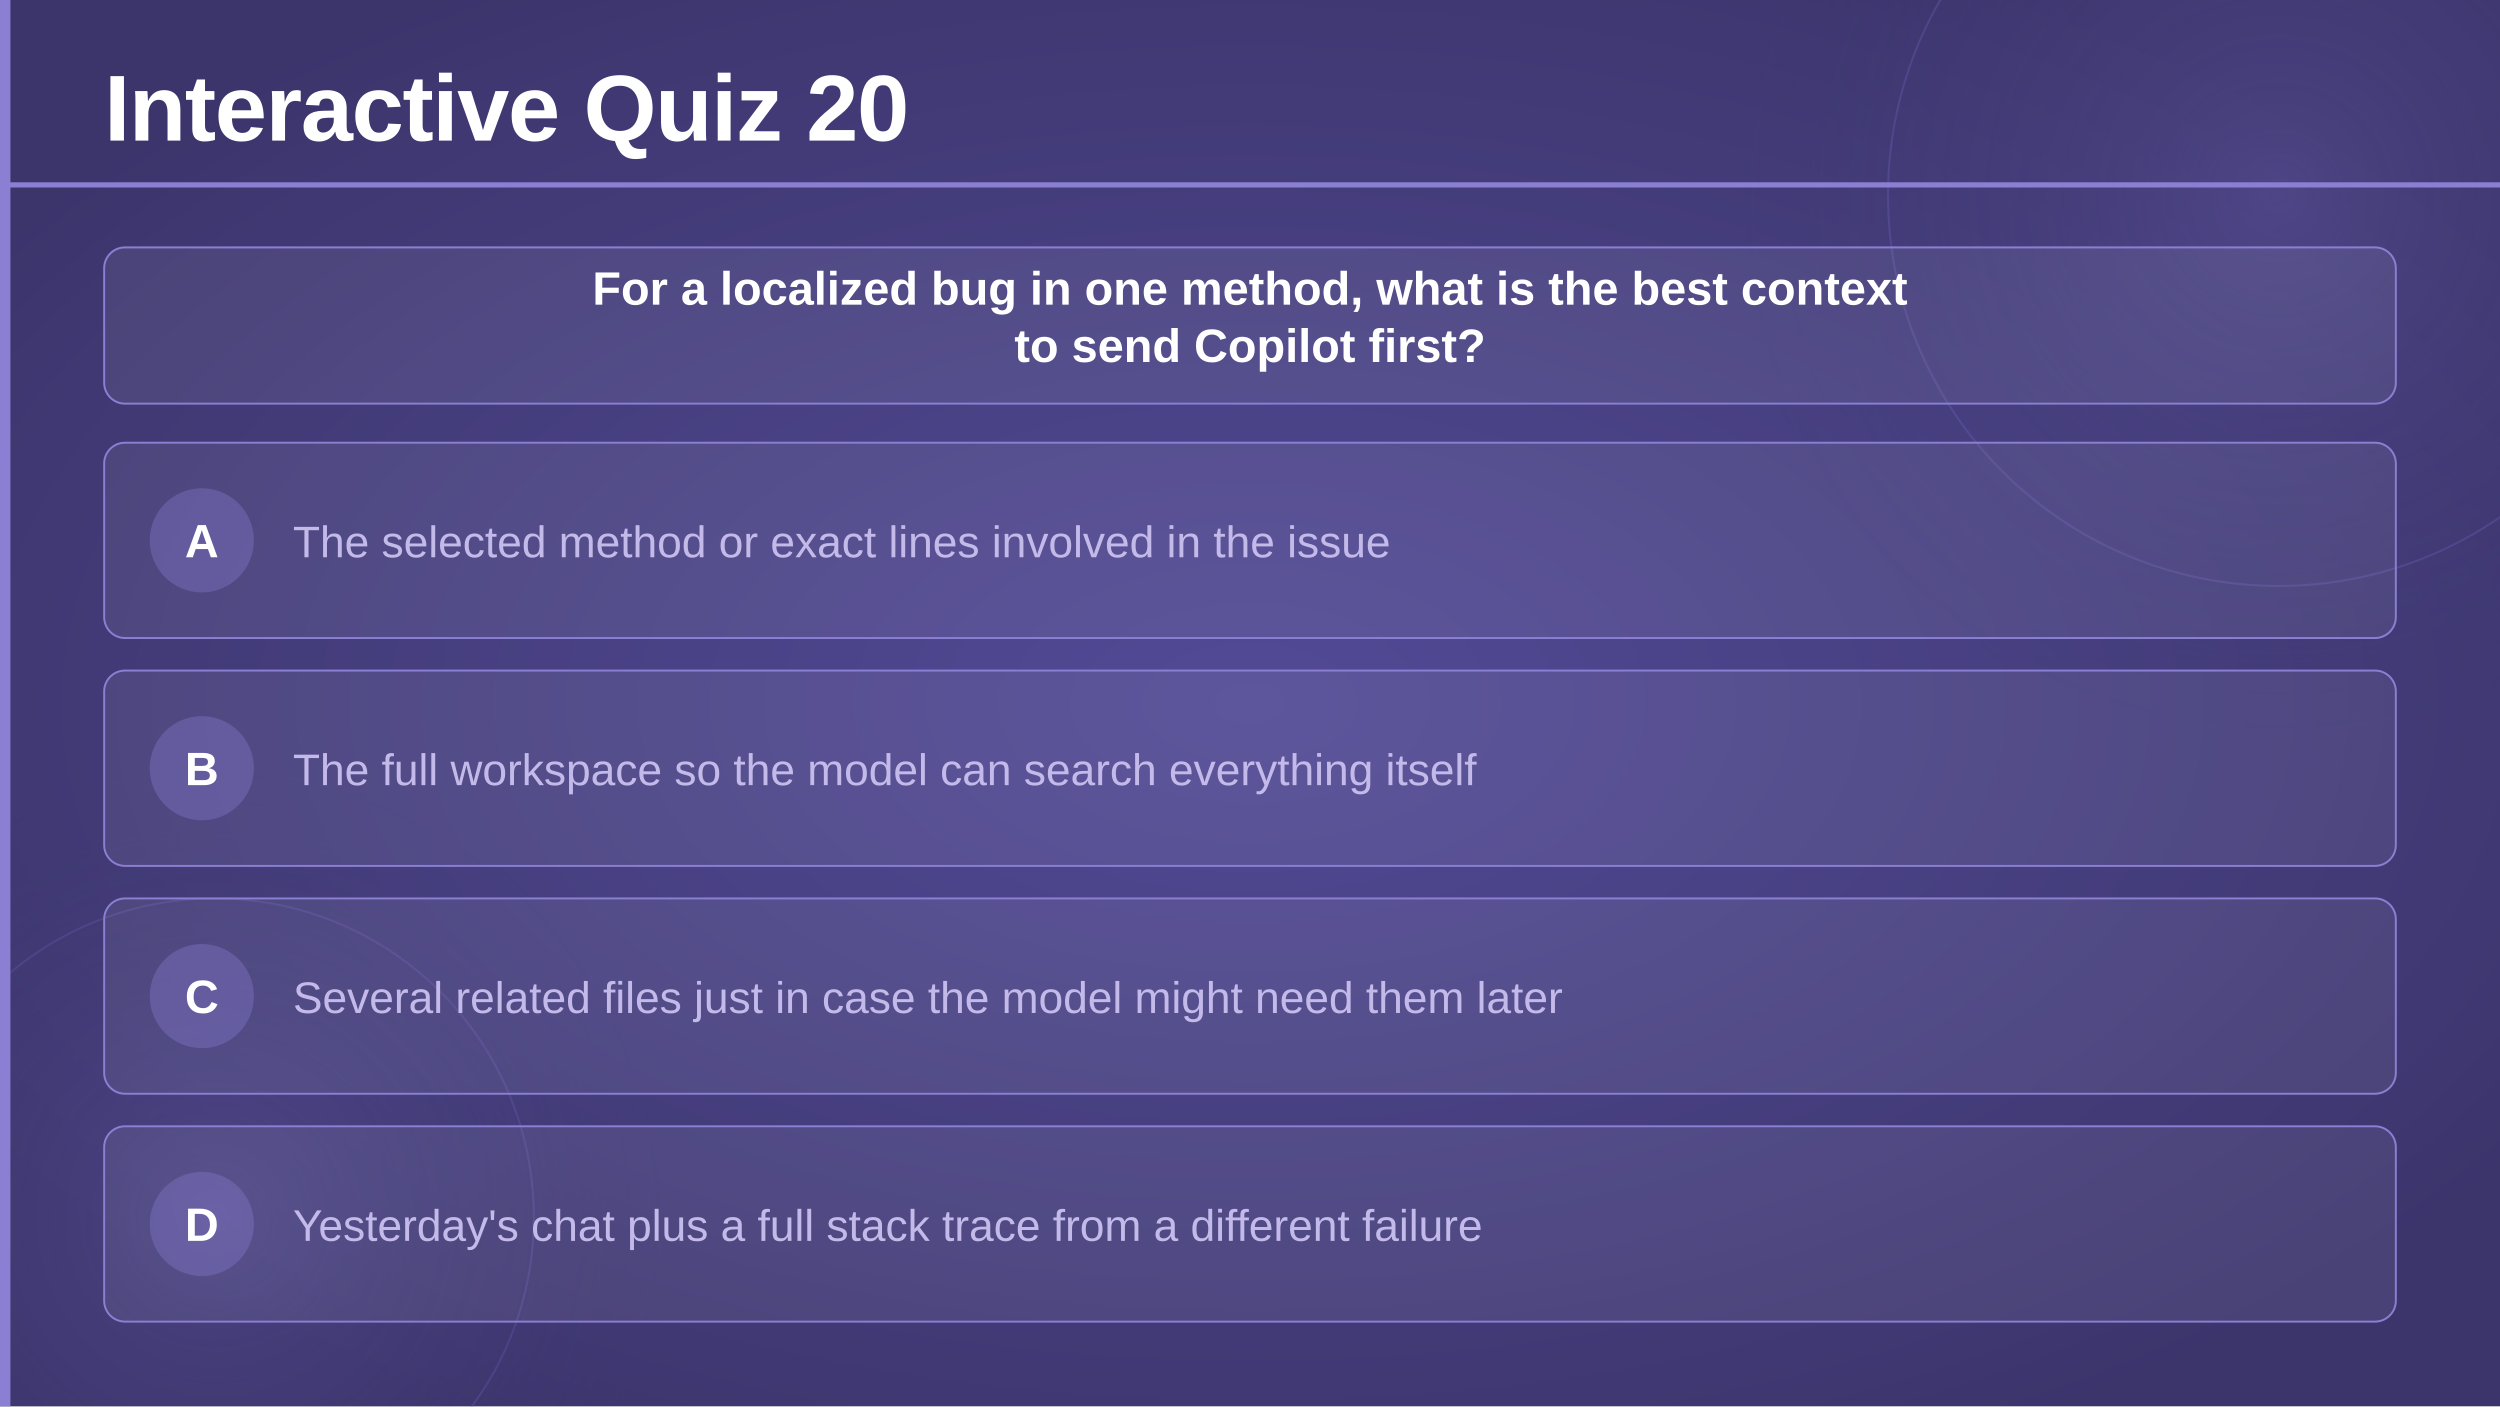
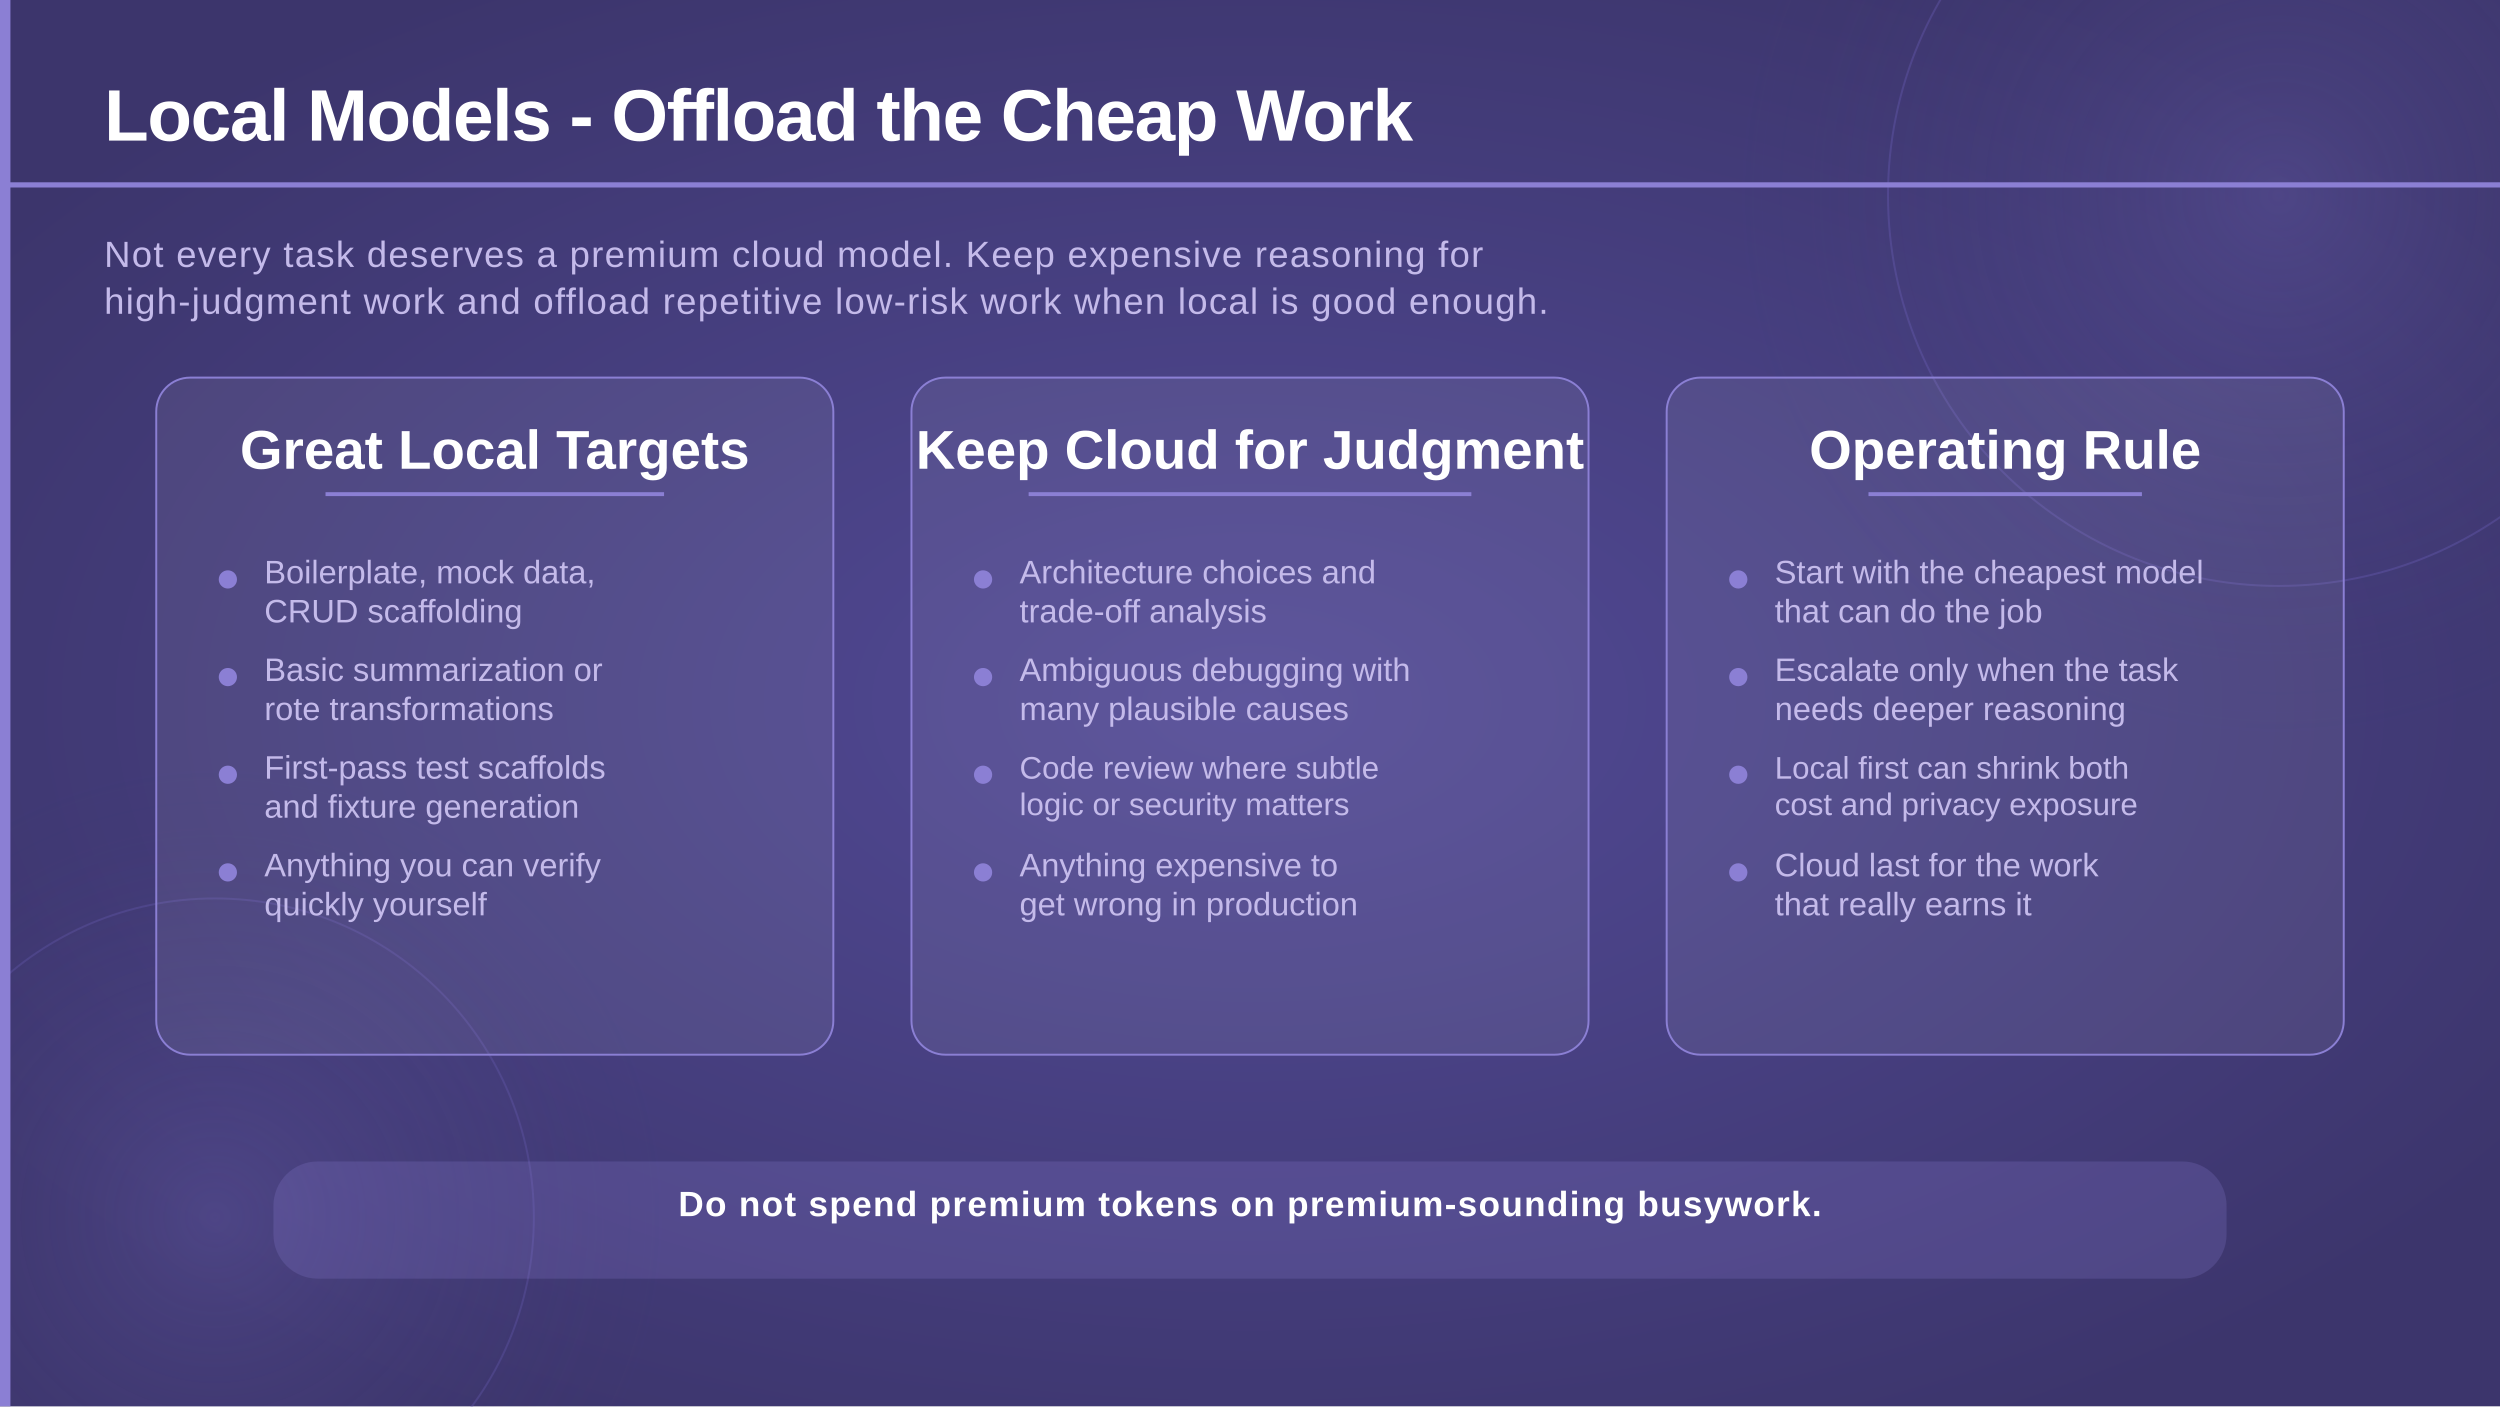
<svg xmlns="http://www.w3.org/2000/svg" viewBox="0 0 1920 1080" width="1920" height="1080">
  <defs>
    <radialGradient id="bgGlow" cx="50%" cy="50%" r="60%">
      <stop offset="0%" stop-color="#524a96" stop-opacity="1" />
      <stop offset="100%" stop-color="#3c356c" stop-opacity="1" />
    </radialGradient>
    <radialGradient id="circleGlow" cx="50%" cy="50%" r="50%">
      <stop offset="0%" stop-color="#7c70c8" stop-opacity="0.25" />
      <stop offset="100%" stop-color="#3c356c" stop-opacity="0" />
    </radialGradient>
  </defs>
  <rect width="1920" height="1080" fill="url(#bgGlow)" />
  <circle cx="1750" cy="150" r="420" fill="url(#circleGlow)" />
  <circle cx="1750" cy="150" r="300" fill="none" stroke="#6a5fb8" stroke-width="1.5" opacity="0.35" />
  <circle cx="165" cy="935" r="350" fill="url(#circleGlow)" />
  <circle cx="165" cy="935" r="245" fill="none" stroke="#6a5fb8" stroke-width="1.5" opacity="0.3" />
-   <rect x="0" y="0" width="8" height="1080" fill="#8b7fd4" rx="0" />
-   <text x="80" y="108" font-family="'Segoe UI', 'Helvetica Neue', Arial, sans-serif" font-size="72" font-weight="700" fill="#ffffff" letter-spacing="-1">Interactive Quiz 20</text>
-   <rect x="0" y="140" width="1920" height="4" fill="#8b7fd4" rx="0" />
-   <rect x="80" y="190" width="1760" height="120" rx="16" fill="#ffffff" fill-opacity="0.07" stroke="#8b7fd4" stroke-width="1.5" />
-   <text x="960" y="234" text-anchor="middle" font-family="'Segoe UI', 'Helvetica Neue', Arial, sans-serif" font-size="36" font-weight="600" fill="#ffffff">For a localized bug in one method, what is the best context</text>
-   <text x="960" y="278" text-anchor="middle" font-family="'Segoe UI', 'Helvetica Neue', Arial, sans-serif" font-size="36" font-weight="600" fill="#ffffff">to send Copilot first?</text>
-   <rect x="80" y="340" width="1760" height="150" rx="16" fill="#ffffff" fill-opacity="0.07" stroke="#8b7fd4" stroke-width="1.5" />
-   <circle cx="155" cy="415" r="40" fill="#8b7fd4" fill-opacity="0.35" />
-   <text x="155" y="428" text-anchor="middle" font-family="'Segoe UI', 'Helvetica Neue', Arial, sans-serif" font-size="36" font-weight="700" fill="#ffffff">A</text>
-   <text x="225" y="428" font-family="'Segoe UI', 'Helvetica Neue', Arial, sans-serif" font-size="34" font-weight="300" fill="#c4baea">The selected method or exact lines involved in the issue</text>
-   <rect x="80" y="515" width="1760" height="150" rx="16" fill="#ffffff" fill-opacity="0.07" stroke="#8b7fd4" stroke-width="1.5" />
-   <circle cx="155" cy="590" r="40" fill="#8b7fd4" fill-opacity="0.35" />
-   <text x="155" y="603" text-anchor="middle" font-family="'Segoe UI', 'Helvetica Neue', Arial, sans-serif" font-size="36" font-weight="700" fill="#ffffff">B</text>
-   <text x="225" y="603" font-family="'Segoe UI', 'Helvetica Neue', Arial, sans-serif" font-size="34" font-weight="300" fill="#c4baea">The full workspace so the model can search everything itself</text>
-   <rect x="80" y="690" width="1760" height="150" rx="16" fill="#ffffff" fill-opacity="0.07" stroke="#8b7fd4" stroke-width="1.5" />
-   <circle cx="155" cy="765" r="40" fill="#8b7fd4" fill-opacity="0.35" />
-   <text x="155" y="778" text-anchor="middle" font-family="'Segoe UI', 'Helvetica Neue', Arial, sans-serif" font-size="36" font-weight="700" fill="#ffffff">C</text>
-   <text x="225" y="778" font-family="'Segoe UI', 'Helvetica Neue', Arial, sans-serif" font-size="34" font-weight="300" fill="#c4baea">Several related files just in case the model might need them later</text>
-   <rect x="80" y="865" width="1760" height="150" rx="16" fill="#ffffff" fill-opacity="0.07" stroke="#8b7fd4" stroke-width="1.5" />
-   <circle cx="155" cy="940" r="40" fill="#8b7fd4" fill-opacity="0.35" />
-   <text x="155" y="953" text-anchor="middle" font-family="'Segoe UI', 'Helvetica Neue', Arial, sans-serif" font-size="36" font-weight="700" fill="#ffffff">D</text>
-   <text x="225" y="953" font-family="'Segoe UI', 'Helvetica Neue', Arial, sans-serif" font-size="34" font-weight="300" fill="#c4baea">Yesterday's chat plus a full stack trace from a different failure</text>
+   <rect x="0" y="0" width="8" height="1080" fill="#8b7fd4" />
+   <text x="80" y="108" font-family="'Segoe UI', 'Helvetica Neue', Arial, sans-serif" font-size="56" font-weight="700" fill="#ffffff" letter-spacing="-1">Local Models - Offload the Cheap Work</text>
+   <rect x="0" y="140" width="1920" height="4" fill="#8b7fd4" />
+   <text x="80" y="205" font-family="'Segoe UI', 'Helvetica Neue', Arial, sans-serif" font-size="28" font-weight="300" fill="#c4baea" letter-spacing="1">Not every task deserves a premium cloud model. Keep expensive reasoning for</text>
+   <text x="80" y="241" font-family="'Segoe UI', 'Helvetica Neue', Arial, sans-serif" font-size="28" font-weight="300" fill="#c4baea" letter-spacing="1">high-judgment work and offload repetitive low-risk work when local is good enough.</text>
+   <rect x="120" y="290" width="520" height="520" rx="26" fill="#ffffff" fill-opacity="0.07" stroke="#8b7fd4" stroke-width="1.5" />
+   <text x="380" y="360" text-anchor="middle" font-family="'Segoe UI', 'Helvetica Neue', Arial, sans-serif" font-size="42" font-weight="700" fill="#ffffff">Great Local Targets</text>
+   <rect x="250" y="378" width="260" height="3" fill="#8b7fd4" />
+   <circle cx="175" cy="445" r="7" fill="#8b7fd4" />
+   <text x="203" y="448" font-family="'Segoe UI', 'Helvetica Neue', Arial, sans-serif" font-size="25" font-weight="300" fill="#c4baea">Boilerplate, mock data,</text>
+   <text x="203" y="478" font-family="'Segoe UI', 'Helvetica Neue', Arial, sans-serif" font-size="25" font-weight="300" fill="#c4baea">CRUD scaffolding</text>
+   <circle cx="175" cy="520" r="7" fill="#8b7fd4" />
+   <text x="203" y="523" font-family="'Segoe UI', 'Helvetica Neue', Arial, sans-serif" font-size="25" font-weight="300" fill="#c4baea">Basic summarization or</text>
+   <text x="203" y="553" font-family="'Segoe UI', 'Helvetica Neue', Arial, sans-serif" font-size="25" font-weight="300" fill="#c4baea">rote transformations</text>
+   <circle cx="175" cy="595" r="7" fill="#8b7fd4" />
+   <text x="203" y="598" font-family="'Segoe UI', 'Helvetica Neue', Arial, sans-serif" font-size="25" font-weight="300" fill="#c4baea">First-pass test scaffolds</text>
+   <text x="203" y="628" font-family="'Segoe UI', 'Helvetica Neue', Arial, sans-serif" font-size="25" font-weight="300" fill="#c4baea">and fixture generation</text>
+   <circle cx="175" cy="670" r="7" fill="#8b7fd4" />
+   <text x="203" y="673" font-family="'Segoe UI', 'Helvetica Neue', Arial, sans-serif" font-size="25" font-weight="300" fill="#c4baea">Anything you can verify</text>
+   <text x="203" y="703" font-family="'Segoe UI', 'Helvetica Neue', Arial, sans-serif" font-size="25" font-weight="300" fill="#c4baea">quickly yourself</text>
+   <rect x="700" y="290" width="520" height="520" rx="26" fill="#ffffff" fill-opacity="0.07" stroke="#8b7fd4" stroke-width="1.5" />
+   <text x="960" y="360" text-anchor="middle" font-family="'Segoe UI', 'Helvetica Neue', Arial, sans-serif" font-size="42" font-weight="700" fill="#ffffff">Keep Cloud for Judgment</text>
+   <rect x="790" y="378" width="340" height="3" fill="#8b7fd4" />
+   <circle cx="755" cy="445" r="7" fill="#8b7fd4" />
+   <text x="783" y="448" font-family="'Segoe UI', 'Helvetica Neue', Arial, sans-serif" font-size="25" font-weight="300" fill="#c4baea">Architecture choices and</text>
+   <text x="783" y="478" font-family="'Segoe UI', 'Helvetica Neue', Arial, sans-serif" font-size="25" font-weight="300" fill="#c4baea">trade-off analysis</text>
+   <circle cx="755" cy="520" r="7" fill="#8b7fd4" />
+   <text x="783" y="523" font-family="'Segoe UI', 'Helvetica Neue', Arial, sans-serif" font-size="25" font-weight="300" fill="#c4baea">Ambiguous debugging with</text>
+   <text x="783" y="553" font-family="'Segoe UI', 'Helvetica Neue', Arial, sans-serif" font-size="25" font-weight="300" fill="#c4baea">many plausible causes</text>
+   <circle cx="755" cy="595" r="7" fill="#8b7fd4" />
+   <text x="783" y="598" font-family="'Segoe UI', 'Helvetica Neue', Arial, sans-serif" font-size="24" font-weight="300" fill="#c4baea">Code review where subtle</text>
+   <text x="783" y="626" font-family="'Segoe UI', 'Helvetica Neue', Arial, sans-serif" font-size="24" font-weight="300" fill="#c4baea">logic or security matters</text>
+   <circle cx="755" cy="670" r="7" fill="#8b7fd4" />
+   <text x="783" y="673" font-family="'Segoe UI', 'Helvetica Neue', Arial, sans-serif" font-size="25" font-weight="300" fill="#c4baea">Anything expensive to</text>
+   <text x="783" y="703" font-family="'Segoe UI', 'Helvetica Neue', Arial, sans-serif" font-size="25" font-weight="300" fill="#c4baea">get wrong in production</text>
+   <rect x="1280" y="290" width="520" height="520" rx="26" fill="#ffffff" fill-opacity="0.07" stroke="#8b7fd4" stroke-width="1.5" />
+   <text x="1540" y="360" text-anchor="middle" font-family="'Segoe UI', 'Helvetica Neue', Arial, sans-serif" font-size="42" font-weight="700" fill="#ffffff">Operating Rule</text>
+   <rect x="1435" y="378" width="210" height="3" fill="#8b7fd4" />
+   <circle cx="1335" cy="445" r="7" fill="#8b7fd4" />
+   <text x="1363" y="448" font-family="'Segoe UI', 'Helvetica Neue', Arial, sans-serif" font-size="25" font-weight="300" fill="#c4baea">Start with the cheapest model</text>
+   <text x="1363" y="478" font-family="'Segoe UI', 'Helvetica Neue', Arial, sans-serif" font-size="25" font-weight="300" fill="#c4baea">that can do the job</text>
+   <circle cx="1335" cy="520" r="7" fill="#8b7fd4" />
+   <text x="1363" y="523" font-family="'Segoe UI', 'Helvetica Neue', Arial, sans-serif" font-size="25" font-weight="300" fill="#c4baea">Escalate only when the task</text>
+   <text x="1363" y="553" font-family="'Segoe UI', 'Helvetica Neue', Arial, sans-serif" font-size="25" font-weight="300" fill="#c4baea">needs deeper reasoning</text>
+   <circle cx="1335" cy="595" r="7" fill="#8b7fd4" />
+   <text x="1363" y="598" font-family="'Segoe UI', 'Helvetica Neue', Arial, sans-serif" font-size="24" font-weight="300" fill="#c4baea">Local first can shrink both</text>
+   <text x="1363" y="626" font-family="'Segoe UI', 'Helvetica Neue', Arial, sans-serif" font-size="24" font-weight="300" fill="#c4baea">cost and privacy exposure</text>
+   <circle cx="1335" cy="670" r="7" fill="#8b7fd4" />
+   <text x="1363" y="673" font-family="'Segoe UI', 'Helvetica Neue', Arial, sans-serif" font-size="25" font-weight="300" fill="#c4baea">Cloud last for the work</text>
+   <text x="1363" y="703" font-family="'Segoe UI', 'Helvetica Neue', Arial, sans-serif" font-size="25" font-weight="300" fill="#c4baea">that really earns it</text>
+   <rect x="210" y="892" width="1500" height="90" rx="34" fill="#8b7fd4" opacity="0.22" />
+   <text x="960" y="934" text-anchor="middle" font-family="'Segoe UI', 'Helvetica Neue', Arial, sans-serif" font-size="27" font-weight="600" fill="#ffffff" letter-spacing="1">Do not spend premium tokens on premium-sounding busywork.</text>
</svg>
